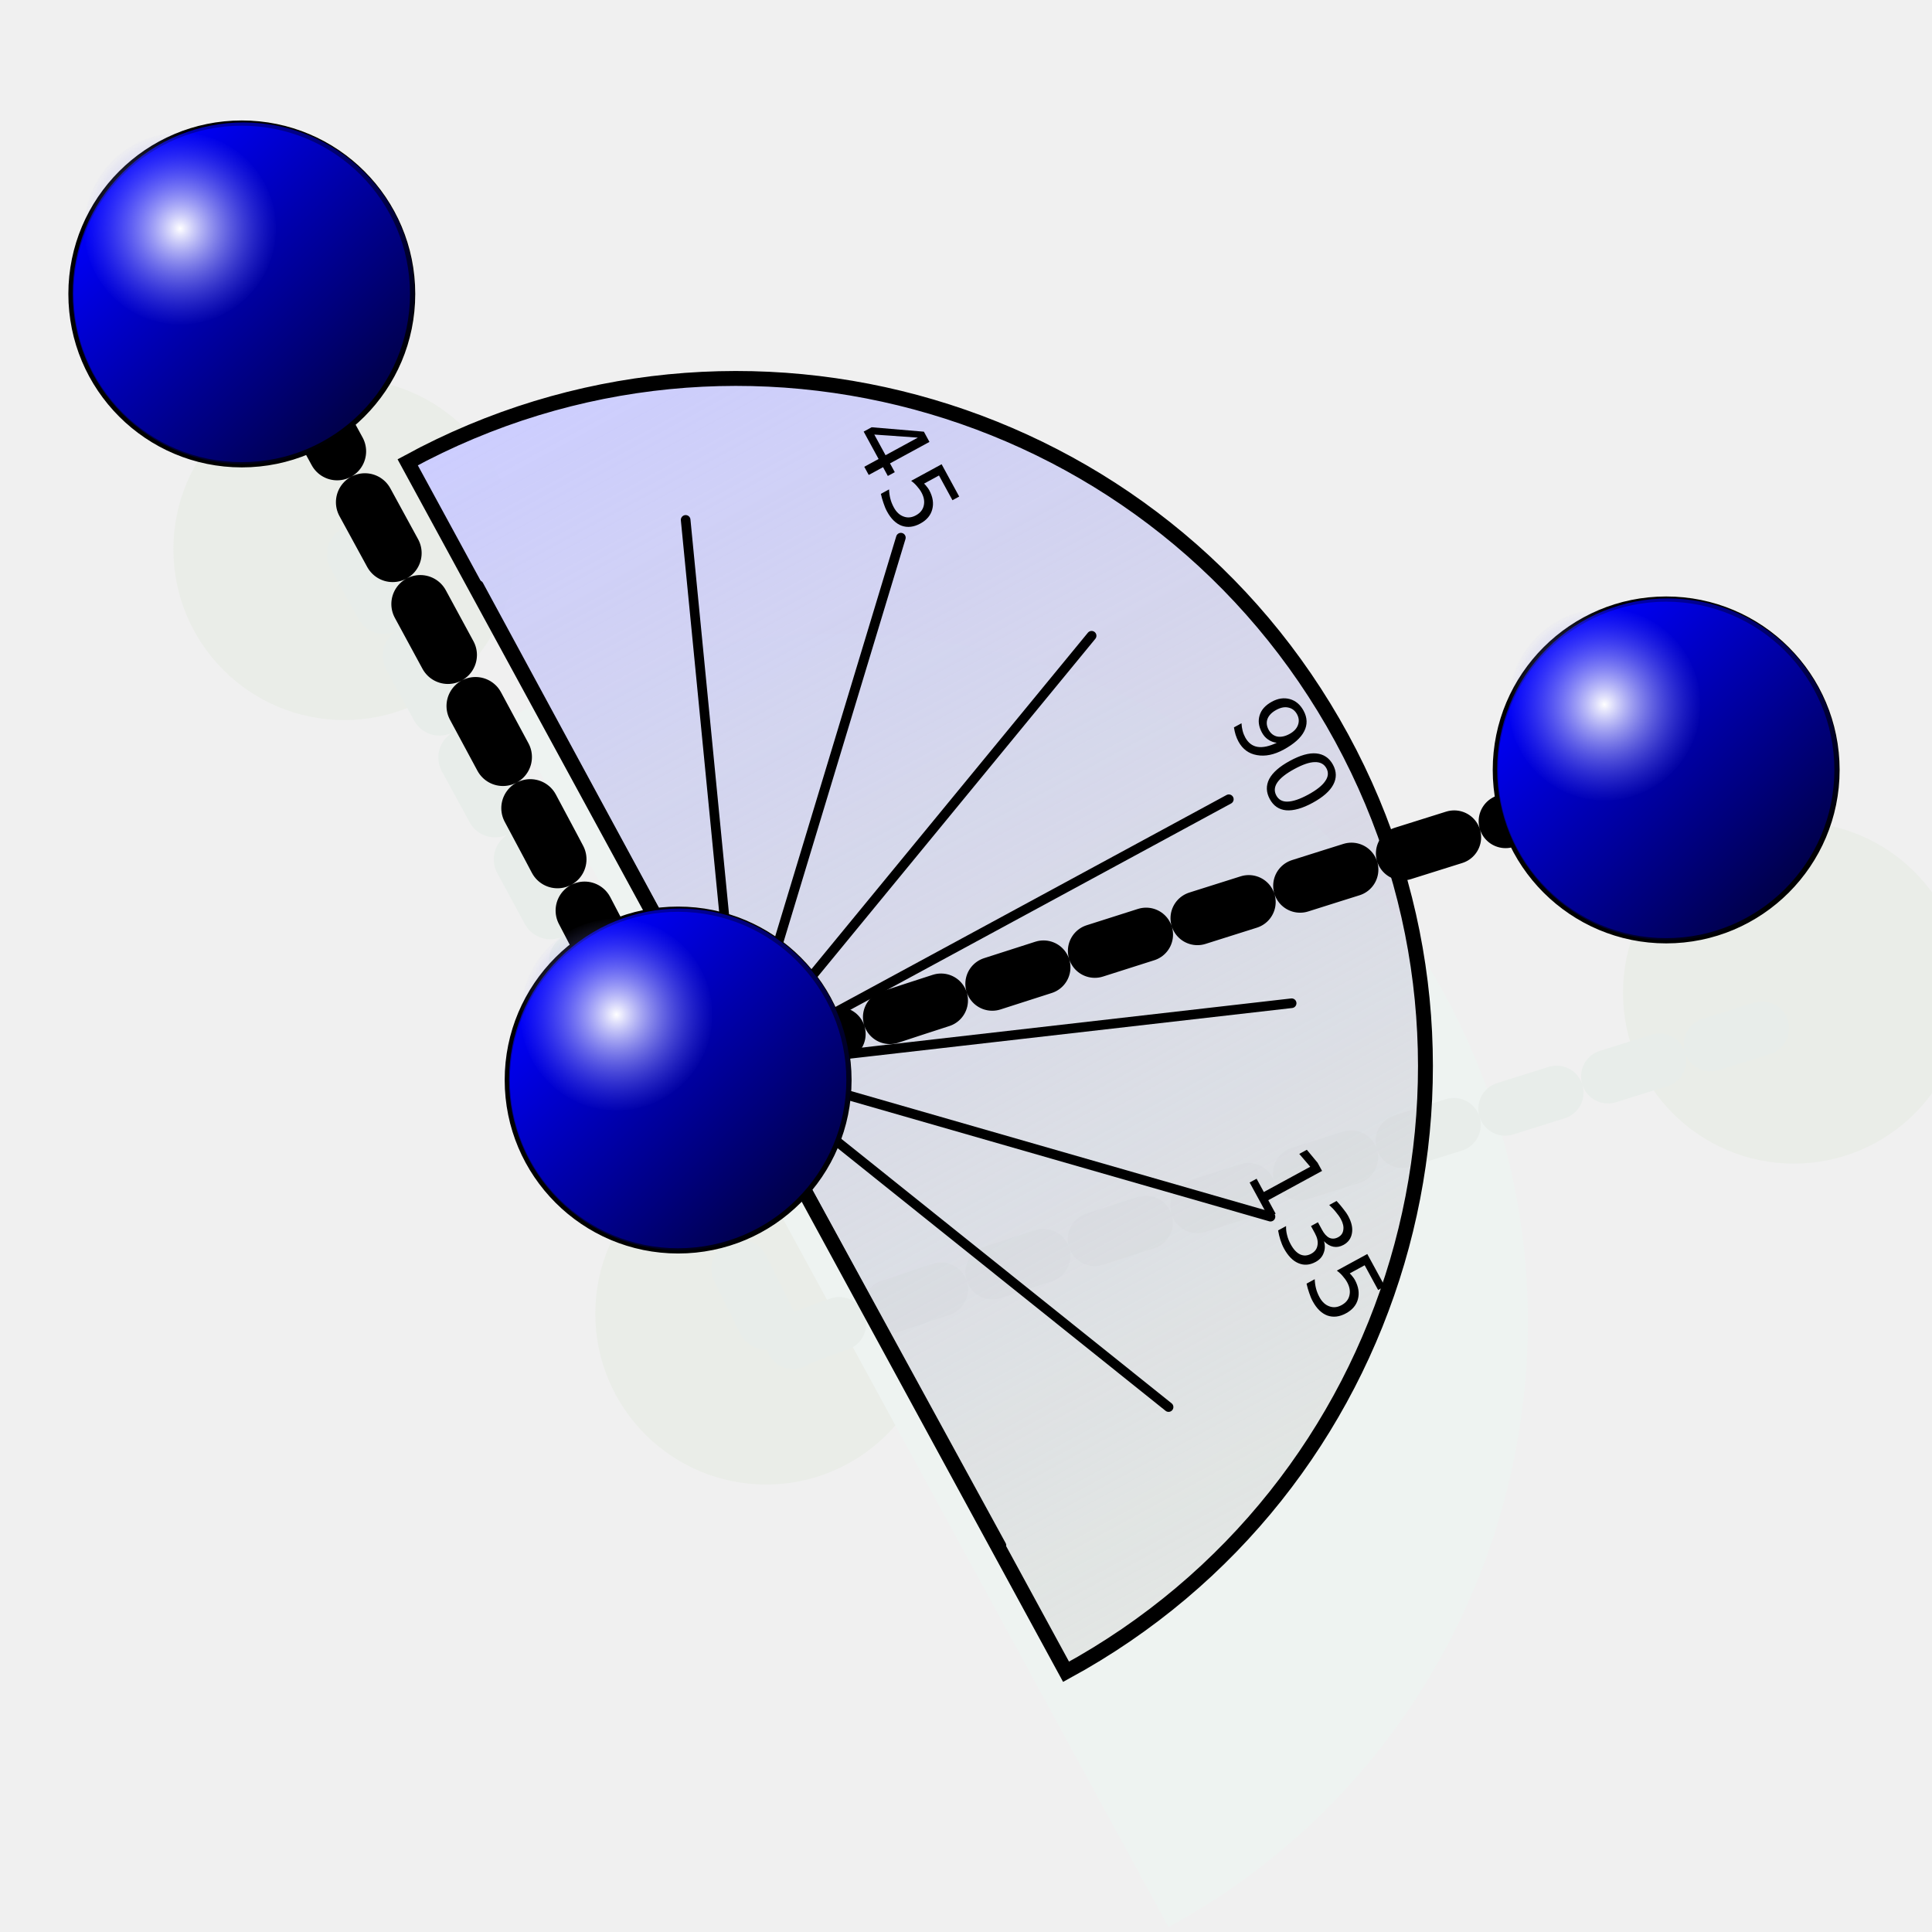
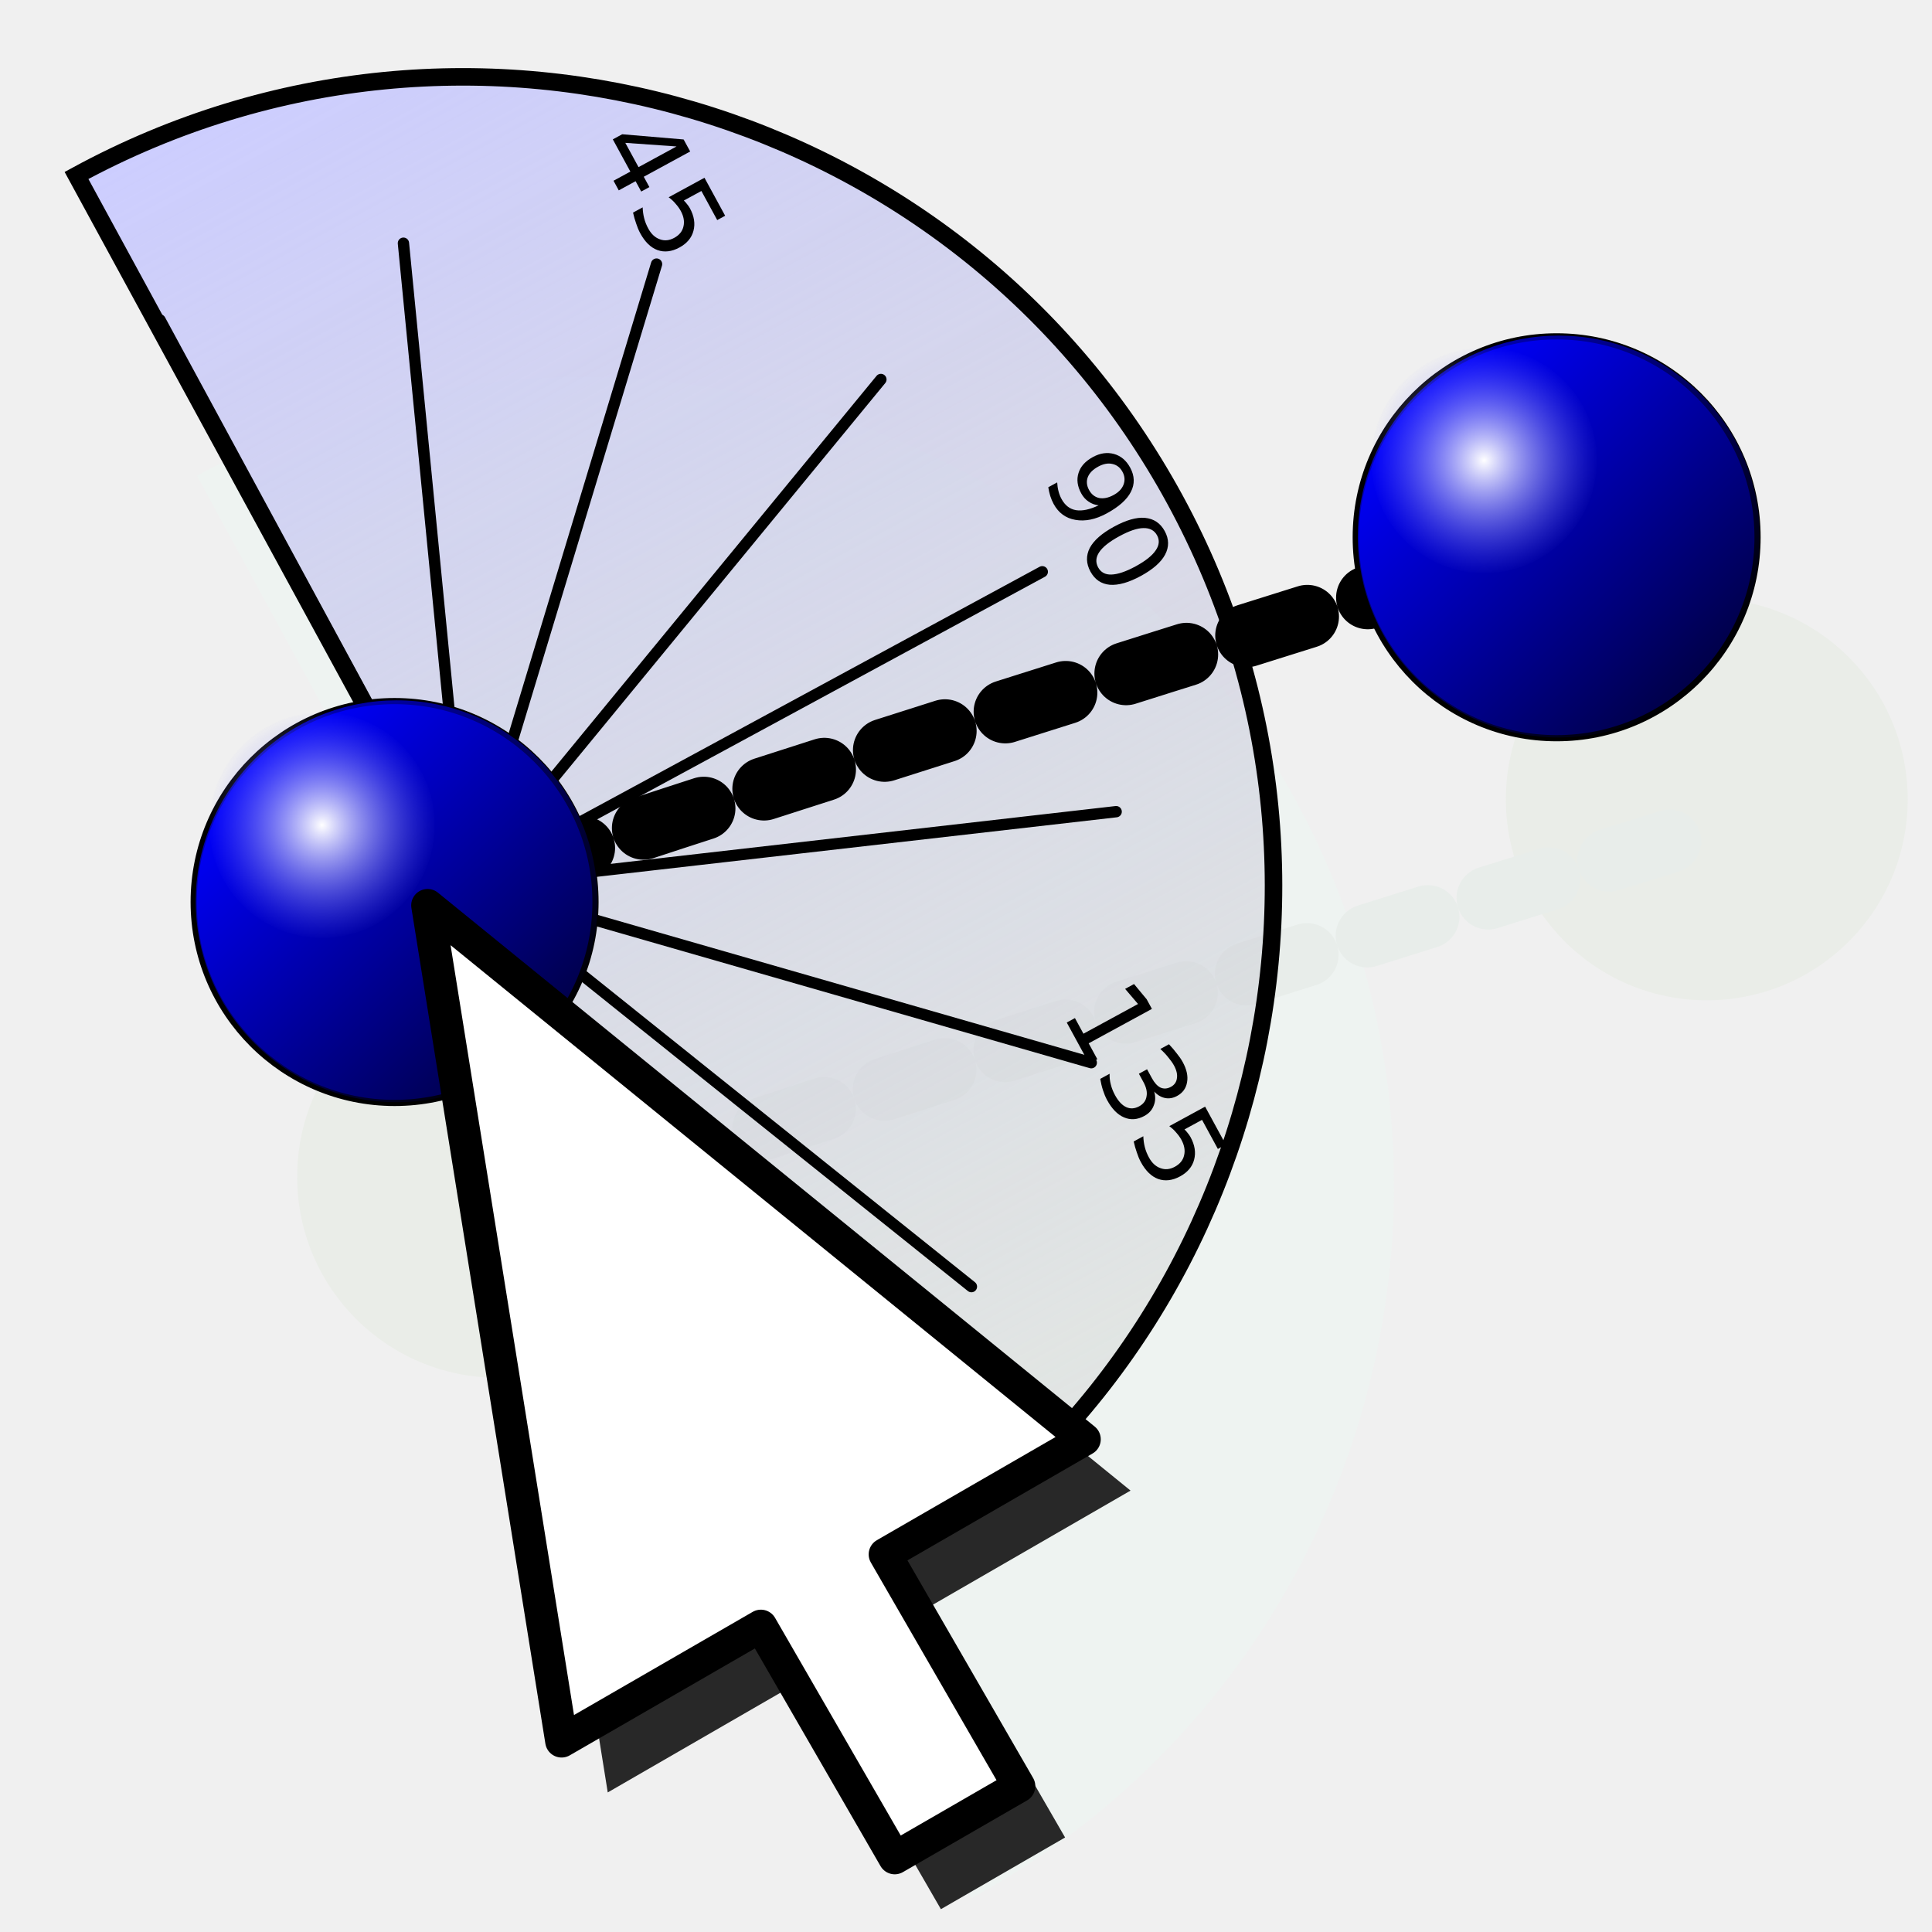
<svg xmlns="http://www.w3.org/2000/svg" xmlns:xlink="http://www.w3.org/1999/xlink" version="1.0" width="100" height="100" id="svg2">
  <defs id="defs4">
    <linearGradient id="linearGradient3187">
      <stop style="stop-color:#cccdff;stop-opacity:1;" offset="0" id="stop3189" />
      <stop style="stop-color:#cccdca;stop-opacity:0.333;" offset="1" id="stop3191" />
    </linearGradient>
    <linearGradient id="linearGradient3384">
      <stop style="stop-color:#0000ff;stop-opacity:1;" offset="0" id="stop3386" />
      <stop style="stop-color:#000000;stop-opacity:1" offset="1" id="stop3388" />
    </linearGradient>
    <linearGradient id="linearGradient3252">
      <stop style="stop-color:#ffffff;stop-opacity:1" offset="0" id="stop3254" />
      <stop style="stop-color:#7f7fff;stop-opacity:0;" offset="1" id="stop3256" />
    </linearGradient>
    <radialGradient xlink:href="#linearGradient3252" id="radialGradient3562" gradientUnits="userSpaceOnUse" gradientTransform="matrix(0.2134373,0,0,0.2134373,19.80521,5.961047)" cx="58.012" cy="63.346" fx="58.012" fy="63.346" r="33.113" />
    <linearGradient xlink:href="#linearGradient3384" id="linearGradient3565" gradientUnits="userSpaceOnUse" gradientTransform="matrix(0.2688926,0.2688926,-0.2688926,0.2688926,38.22773,-8.449435)" x1="25.398" y1="63.346" x2="90.625" y2="63.346" />
    <linearGradient xlink:href="#linearGradient3187" id="linearGradient3217" gradientUnits="userSpaceOnUse" x1="3.59" y1="36.401" x2="97.024" y2="36.401" />
-     <linearGradient xlink:href="#linearGradient3384" id="linearGradient3554" gradientUnits="userSpaceOnUse" gradientTransform="matrix(0.2688926,0.2688926,-0.2688926,0.2688926,38.22773,-8.449435)" x1="25.398" y1="63.346" x2="90.625" y2="63.346" />
-     <radialGradient xlink:href="#linearGradient3252" id="radialGradient3556" gradientUnits="userSpaceOnUse" gradientTransform="matrix(0.2134373,0,0,0.2134373,19.80521,5.961047)" cx="58.012" cy="63.346" fx="58.012" fy="63.346" r="33.113" />
    <linearGradient xlink:href="#linearGradient3384" id="linearGradient3566" gradientUnits="userSpaceOnUse" gradientTransform="matrix(0.2688926,0.2688926,-0.2688926,0.2688926,38.22773,-8.449435)" x1="25.398" y1="63.346" x2="90.625" y2="63.346" />
    <radialGradient xlink:href="#linearGradient3252" id="radialGradient3568" gradientUnits="userSpaceOnUse" gradientTransform="matrix(0.2134373,0,0,0.2134373,19.80521,5.961047)" cx="58.012" cy="63.346" fx="58.012" fy="63.346" r="33.113" />
+     <linearGradient xlink:href="#linearGradient3384" id="linearGradient2434" gradientUnits="userSpaceOnUse" gradientTransform="matrix(0.2688926,0.2688926,-0.2688926,0.2688926,38.22773,-8.449435)" x1="25.398" y1="63.346" x2="90.625" y2="63.346" />
+     <radialGradient xlink:href="#linearGradient3252" id="radialGradient2436" gradientUnits="userSpaceOnUse" gradientTransform="matrix(0.2134373,0,0,0.2134373,19.80521,5.961047)" cx="58.012" cy="63.346" fx="58.012" fy="63.346" r="33.113" />
+     <linearGradient xlink:href="#linearGradient3384" id="linearGradient2446" gradientUnits="userSpaceOnUse" gradientTransform="matrix(0.2688926,0.2688926,-0.2688926,0.2688926,38.22773,-8.449435)" x1="25.398" y1="63.346" x2="90.625" y2="63.346" />
+     <radialGradient xlink:href="#linearGradient3252" id="radialGradient2448" gradientUnits="userSpaceOnUse" gradientTransform="matrix(0.2134373,0,0,0.2134373,19.80521,5.961047)" cx="58.012" cy="63.346" fx="58.012" fy="63.346" r="33.113" />
  </defs>
-   <path id="path3691" style="fill:#eaede8;fill-opacity:1;fill-rule:evenodd;stroke:none;stroke-width:0.271px;stroke-linecap:butt;stroke-linejoin:miter;stroke-opacity:1" d="M 26.658,28.428 C 26.659,33.311 22.7,37.271 17.817,37.271 C 12.933,37.271 8.974,33.311 8.975,28.428 C 8.974,23.544 12.933,19.585 17.817,19.585 C 22.7,19.585 26.659,23.544 26.658,28.428 L 26.658,28.428 z " />
-   <use x="0" y="0" xlink:href="#path3691" id="use2515" transform="translate(21.83757,39.56893)" width="100" height="100" />
-   <use x="0" y="0" xlink:href="#path3691" id="use2517" transform="translate(75.03165,22.95744)" width="100" height="100" />
-   <g id="g3669" transform="matrix(0.3686705,0.6772687,-0.6772687,0.3686705,65.19866,12.43304)" style="fill:#eef3f1;fill-opacity:1;stroke:none;stroke-opacity:1">
-     <path id="path3671" d="M 96.524,59.509 C 67.068,59.509 45.054,59.509 4.09,59.509 C 4.09,33.998 24.795,13.292 50.307,13.292 C 75.818,13.292 96.524,33.998 96.524,59.509 z " style="fill:#eef3f1;fill-opacity:1;fill-rule:evenodd;stroke:none;stroke-width:1px;stroke-linecap:butt;stroke-linejoin:miter;stroke-opacity:1" />
+   <path d="M 36.179,60.912 C 36.18,66.656 31.524,71.312 25.78,71.312 C 20.036,71.312 15.381,66.656 15.382,60.912 C 15.381,55.168 20.036,50.511 25.78,50.511 C 31.524,50.511 36.18,55.168 36.179,60.912 L 36.179,60.912 z" style="fill:#eaede8;fill-opacity:1;fill-rule:evenodd;stroke:none;stroke-width:0.271px;stroke-linecap:butt;stroke-linejoin:miter;stroke-opacity:1" id="use2515" />
+   <path d="M 98.742,41.375 C 98.743,47.119 94.087,51.775 88.343,51.775 C 82.599,51.775 77.943,47.119 77.944,41.375 C 77.943,35.631 82.599,30.974 88.343,30.974 C 94.087,30.974 98.743,35.631 98.742,41.375 L 98.742,41.375 z" style="fill:#eaede8;fill-opacity:1;fill-rule:evenodd;stroke:none;stroke-width:0.271px;stroke-linecap:butt;stroke-linejoin:miter;stroke-opacity:1" id="use2517" />
+   <g id="g3669" transform="matrix(0.4336011,0.7965499,-0.7965499,0.4336011,55.82352,-4.43754)" style="fill:#eef3f1;fill-opacity:1;stroke:none;stroke-opacity:1">
+     <path id="path3671" d="M 96.524,59.509 C 67.068,59.509 45.054,59.509 4.09,59.509 C 4.09,33.998 24.795,13.292 50.307,13.292 C 75.818,13.292 96.524,33.998 96.524,59.509 z" style="fill:#eef3f1;fill-opacity:1;fill-rule:evenodd;stroke:none;stroke-width:1px;stroke-linecap:butt;stroke-linejoin:miter;stroke-opacity:1" />
    <path id="path3673" d="M 49.947,59.192 L 16.406,44.97 M 50.235,58.898 L 50.307,21.912 M 50.612,59.057 L 84.207,44.97 M 87,59.265 L 49.947,59.338 L 13.613,59.265 M 24.36,32.852 L 50.103,58.954 L 36.265,24.755 M 64.349,24.755 L 50.511,58.954 L 76.253,32.852" style="fill:#eef3f1;fill-opacity:1;fill-rule:evenodd;stroke:none;stroke-width:0.646;stroke-linecap:round;stroke-linejoin:round;stroke-miterlimit:4;stroke-dasharray:none;stroke-dashoffset:0;stroke-opacity:1" />
    <text id="text3675" y="32.733" x="16.602" style="font-size:6.369px;font-style:normal;font-weight:normal;fill:#eef3f1;fill-opacity:1;stroke:none;stroke-width:1px;stroke-linecap:butt;stroke-linejoin:miter;stroke-opacity:1;font-family:Bitstream Vera Sans" xml:space="preserve">
      <tspan y="32.733" x="16.602" id="tspan3677">45</tspan>
    </text>
    <text id="text3679" y="19.401" x="45.53" style="font-size:6.369px;font-style:normal;font-weight:normal;fill:#eef3f1;fill-opacity:1;stroke:none;stroke-width:1px;stroke-linecap:butt;stroke-linejoin:miter;stroke-opacity:1;font-family:Bitstream Vera Sans" xml:space="preserve">
      <tspan y="19.401" x="45.53" id="tspan3681">90</tspan>
    </text>
    <text id="text3683" y="32.981" x="72.774" style="font-size:6.369px;font-style:normal;font-weight:normal;fill:#eef3f1;fill-opacity:1;stroke:none;stroke-width:1px;stroke-linecap:butt;stroke-linejoin:miter;stroke-opacity:1;font-family:Bitstream Vera Sans" xml:space="preserve">
      <tspan y="32.981" x="72.774" id="tspan3685">135</tspan>
    </text>
  </g>
-   <path style="fill:none;fill-rule:evenodd;stroke:#e8edea;stroke-width:3;stroke-linecap:round;stroke-linejoin:round;stroke-miterlimit:4;stroke-dasharray:3, 3;stroke-dashoffset:0;stroke-opacity:1" d="M 18.424,28.684 C 41.427,70.513 40.776,70.924 40.776,70.924" id="path3687" />
-   <path style="fill:none;fill-rule:evenodd;stroke:#e8edea;stroke-width:2.787;stroke-linecap:round;stroke-linejoin:round;stroke-miterlimit:4;stroke-dasharray:2.787, 2.787;stroke-dashoffset:0;stroke-opacity:1" d="M 91.21,53.227 C 39.582,69.316 41.044,69.474 41.044,69.474" id="path3697" />
-   <g id="g3207" transform="matrix(0.3686705,0.6772687,-0.6772687,0.3686705,59.89747,-0.7809528)">
-     <path id="path2200" d="M 96.524,59.509 C 67.068,59.509 45.054,59.509 4.09,59.509 C 4.09,33.998 24.795,13.292 50.307,13.292 C 75.818,13.292 96.524,33.998 96.524,59.509 z " style="fill:url(#linearGradient3217);fill-opacity:1;fill-rule:evenodd;stroke:#000000;stroke-width:1px;stroke-linecap:butt;stroke-linejoin:miter;stroke-opacity:1" />
+   <path style="fill:none;fill-rule:evenodd;stroke:#e8edea;stroke-width:3.278;stroke-linecap:round;stroke-linejoin:round;stroke-miterlimit:4;stroke-dasharray:3.278, 3.278;stroke-dashoffset:0;stroke-opacity:1" d="M 86.416,43.541 C 25.695,62.464 27.415,62.65 27.415,62.65" id="path3697" />
+   <g id="g3207" transform="matrix(0.4336011,0.7965499,-0.7965499,0.4336011,49.58868,-19.97879)">
+     <path id="path2200" d="M 96.524,59.509 C 67.068,59.509 45.054,59.509 4.09,59.509 C 4.09,33.998 24.795,13.292 50.307,13.292 C 75.818,13.292 96.524,33.998 96.524,59.509 z" style="fill:url(#linearGradient3217);fill-opacity:1;fill-rule:evenodd;stroke:#000000;stroke-width:1px;stroke-linecap:butt;stroke-linejoin:miter;stroke-opacity:1" />
    <path id="path3183" d="M 49.947,59.192 L 16.406,44.97 M 50.235,58.898 L 50.307,21.912 M 50.612,59.057 L 84.207,44.97 M 87,59.265 L 49.947,59.338 L 13.613,59.265 M 24.36,32.852 L 50.103,58.954 L 36.265,24.755 M 64.349,24.755 L 50.511,58.954 L 76.253,32.852" style="fill:none;fill-opacity:1;fill-rule:evenodd;stroke:#000000;stroke-width:0.646;stroke-linecap:round;stroke-linejoin:round;stroke-miterlimit:4;stroke-dasharray:none;stroke-dashoffset:0;stroke-opacity:1" />
    <text id="text3195" y="32.733" x="16.602" style="font-size:6.369px;font-style:normal;font-weight:normal;fill:#000000;fill-opacity:1;stroke:none;stroke-width:1px;stroke-linecap:butt;stroke-linejoin:miter;stroke-opacity:1;font-family:Bitstream Vera Sans" xml:space="preserve">
      <tspan y="32.733" x="16.602" id="tspan3197">45</tspan>
    </text>
    <text id="text3199" y="19.401" x="45.53" style="font-size:6.369px;font-style:normal;font-weight:normal;fill:#000000;fill-opacity:1;stroke:none;stroke-width:1px;stroke-linecap:butt;stroke-linejoin:miter;stroke-opacity:1;font-family:Bitstream Vera Sans" xml:space="preserve">
      <tspan y="19.401" x="45.53" id="tspan3201">90</tspan>
    </text>
    <text id="text3203" y="32.981" x="72.774" style="font-size:6.369px;font-style:normal;font-weight:normal;fill:#000000;fill-opacity:1;stroke:none;stroke-width:1px;stroke-linecap:butt;stroke-linejoin:miter;stroke-opacity:1;font-family:Bitstream Vera Sans" xml:space="preserve">
      <tspan y="32.981" x="72.774" id="tspan3205">135</tspan>
    </text>
  </g>
-   <path style="fill:none;fill-rule:evenodd;stroke:#000000;stroke-width:3;stroke-linecap:round;stroke-linejoin:round;stroke-miterlimit:4;stroke-dasharray:3, 3;stroke-dashoffset:0;stroke-opacity:1" d="M 13.123,15.47 C 36.126,57.299 35.475,57.71 35.475,57.71" id="path2696" />
-   <g id="g3546" transform="matrix(0.7129105,0,0,0.7129105,-13.62322,-2.059262)">
-     <path d="M 49.067,24.229 C 49.068,31.079 43.515,36.633 36.665,36.633 C 29.815,36.633 24.262,31.079 24.263,24.229 C 24.262,17.379 29.815,11.825 36.665,11.825 C 43.515,11.825 49.068,17.379 49.067,24.229 L 49.067,24.229 z " style="fill:#0000ff;fill-opacity:1;fill-rule:evenodd;stroke:#000000;stroke-width:0.38px;stroke-linecap:butt;stroke-linejoin:miter;stroke-opacity:1" id="path3548" />
-     <path d="M 45.563,32.952 C 40.72,37.797 32.866,37.798 28.022,32.954 C 23.178,28.11 23.179,20.256 28.024,15.413 C 32.867,10.568 40.721,10.568 45.564,15.412 C 50.408,20.256 50.408,28.109 45.563,32.952 L 45.563,32.952 z " style="opacity:0.717;fill:url(#linearGradient3554);fill-opacity:1;fill-rule:evenodd;stroke:none;stroke-width:1px;stroke-linecap:butt;stroke-linejoin:miter;stroke-opacity:1" id="path3550" />
-     <path d="M 39.148,19.481 C 39.149,23.326 36.032,26.444 32.187,26.444 C 28.342,26.444 25.225,23.326 25.226,19.481 C 25.225,15.637 28.342,12.519 32.187,12.519 C 36.032,12.519 39.149,15.637 39.148,19.481 L 39.148,19.481 z " style="fill:url(#radialGradient3556);fill-opacity:1;fill-rule:evenodd;stroke:none;stroke-width:1px;stroke-linecap:butt;stroke-linejoin:miter;stroke-opacity:1" id="path3552" />
+   <path style="fill:none;fill-rule:evenodd;stroke:#000000;stroke-width:3.278;stroke-linecap:round;stroke-linejoin:round;stroke-miterlimit:4;stroke-dasharray:3.278, 3.278;stroke-dashoffset:0;stroke-opacity:1" d="M 80.181,27.999 C 19.461,46.923 21.18,47.108 21.18,47.108" id="path3667" />
+   <g transform="matrix(0.838469,0,0,0.838469,49.82911,7.49416)" id="use2508">
+     <path id="path2428" style="fill:#0000ff;fill-opacity:1;fill-rule:evenodd;stroke:#000000;stroke-width:0.38px;stroke-linecap:butt;stroke-linejoin:miter;stroke-opacity:1" d="M 49.067,24.229 C 49.068,31.079 43.515,36.633 36.665,36.633 C 29.815,36.633 24.262,31.079 24.263,24.229 C 24.262,17.379 29.815,11.825 36.665,11.825 C 43.515,11.825 49.068,17.379 49.067,24.229 L 49.067,24.229 z" />
+     <path id="path2430" style="opacity:0.717;fill:url(#linearGradient2434);fill-opacity:1;fill-rule:evenodd;stroke:none;stroke-width:1px;stroke-linecap:butt;stroke-linejoin:miter;stroke-opacity:1" d="M 45.563,32.952 C 40.72,37.797 32.866,37.798 28.022,32.954 C 23.178,28.11 23.179,20.256 28.024,15.413 C 32.867,10.568 40.721,10.568 45.564,15.412 C 50.408,20.256 50.408,28.109 45.563,32.952 L 45.563,32.952 z" />
+     <path id="path2432" style="fill:url(#radialGradient2436);fill-opacity:1;fill-rule:evenodd;stroke:none;stroke-width:1px;stroke-linecap:butt;stroke-linejoin:miter;stroke-opacity:1" d="M 39.148,19.481 C 39.149,23.326 36.032,26.444 32.187,26.444 C 28.342,26.444 25.225,23.326 25.226,19.481 C 25.225,15.637 28.342,12.519 32.187,12.519 C 36.032,12.519 39.149,15.637 39.148,19.481 L 39.148,19.481 z" />
  </g>
-   <path style="fill:none;fill-rule:evenodd;stroke:#000000;stroke-width:2.787;stroke-linecap:round;stroke-linejoin:round;stroke-miterlimit:4;stroke-dasharray:2.787, 2.787;stroke-dashoffset:0;stroke-opacity:1" d="M 85.909,40.013 C 34.281,56.102 35.743,56.26 35.743,56.26" id="path3667" />
-   <use x="0" y="0" xlink:href="#g3546" id="use2508" transform="translate(73.72513,24.63726)" width="100" height="100" />
-   <use x="0" y="0" xlink:href="#g3546" id="use2506" transform="translate(22.58415,40.6888)" width="100" height="100" />
+   <g transform="matrix(0.838469,0,0,0.838469,-10.31886,26.37272)" id="use2506">
+     <path id="path2440" style="fill:#0000ff;fill-opacity:1;fill-rule:evenodd;stroke:#000000;stroke-width:0.38px;stroke-linecap:butt;stroke-linejoin:miter;stroke-opacity:1" d="M 49.067,24.229 C 49.068,31.079 43.515,36.633 36.665,36.633 C 29.815,36.633 24.262,31.079 24.263,24.229 C 24.262,17.379 29.815,11.825 36.665,11.825 C 43.515,11.825 49.068,17.379 49.067,24.229 L 49.067,24.229 z" />
+     <path id="path2442" style="opacity:0.717;fill:url(#linearGradient2446);fill-opacity:1;fill-rule:evenodd;stroke:none;stroke-width:1px;stroke-linecap:butt;stroke-linejoin:miter;stroke-opacity:1" d="M 45.563,32.952 C 40.72,37.797 32.866,37.798 28.022,32.954 C 23.178,28.11 23.179,20.256 28.024,15.413 C 32.867,10.568 40.721,10.568 45.564,15.412 C 50.408,20.256 50.408,28.109 45.563,32.952 L 45.563,32.952 z" />
+     <path id="path2444" style="fill:url(#radialGradient2448);fill-opacity:1;fill-rule:evenodd;stroke:none;stroke-width:1px;stroke-linecap:butt;stroke-linejoin:miter;stroke-opacity:1" d="M 39.148,19.481 C 39.149,23.326 36.032,26.444 32.187,26.444 C 28.342,26.444 25.225,23.326 25.226,19.481 C 25.225,15.637 28.342,12.519 32.187,12.519 C 36.032,12.519 39.149,15.637 39.148,19.481 L 39.148,19.481 z" />
+   </g>
+   <path style="fill:#282828;fill-opacity:1;fill-rule:evenodd;stroke:none;stroke-width:1.697;stroke-linecap:round;stroke-linejoin:round;stroke-miterlimit:4;stroke-dashoffset:0;stroke-opacity:1" d="M 24.522,49.517 L 31.457,92.776 L 41.773,86.82 L 48.701,98.819 L 55.129,95.108 L 48.201,83.108 L 58.517,77.153 L 24.522,49.517 z" id="path3688" />
+   <path style="fill:#ffffff;fill-opacity:1;fill-rule:evenodd;stroke:#000000;stroke-width:1.697;stroke-linecap:round;stroke-linejoin:round;stroke-miterlimit:4;stroke-dashoffset:0;stroke-opacity:1" d="M 22.132,46.862 L 29.067,90.121 L 39.383,84.165 L 46.311,96.165 L 52.739,92.453 L 45.811,80.454 L 56.127,74.498 L 22.132,46.862 z" id="path6783" />
</svg>
